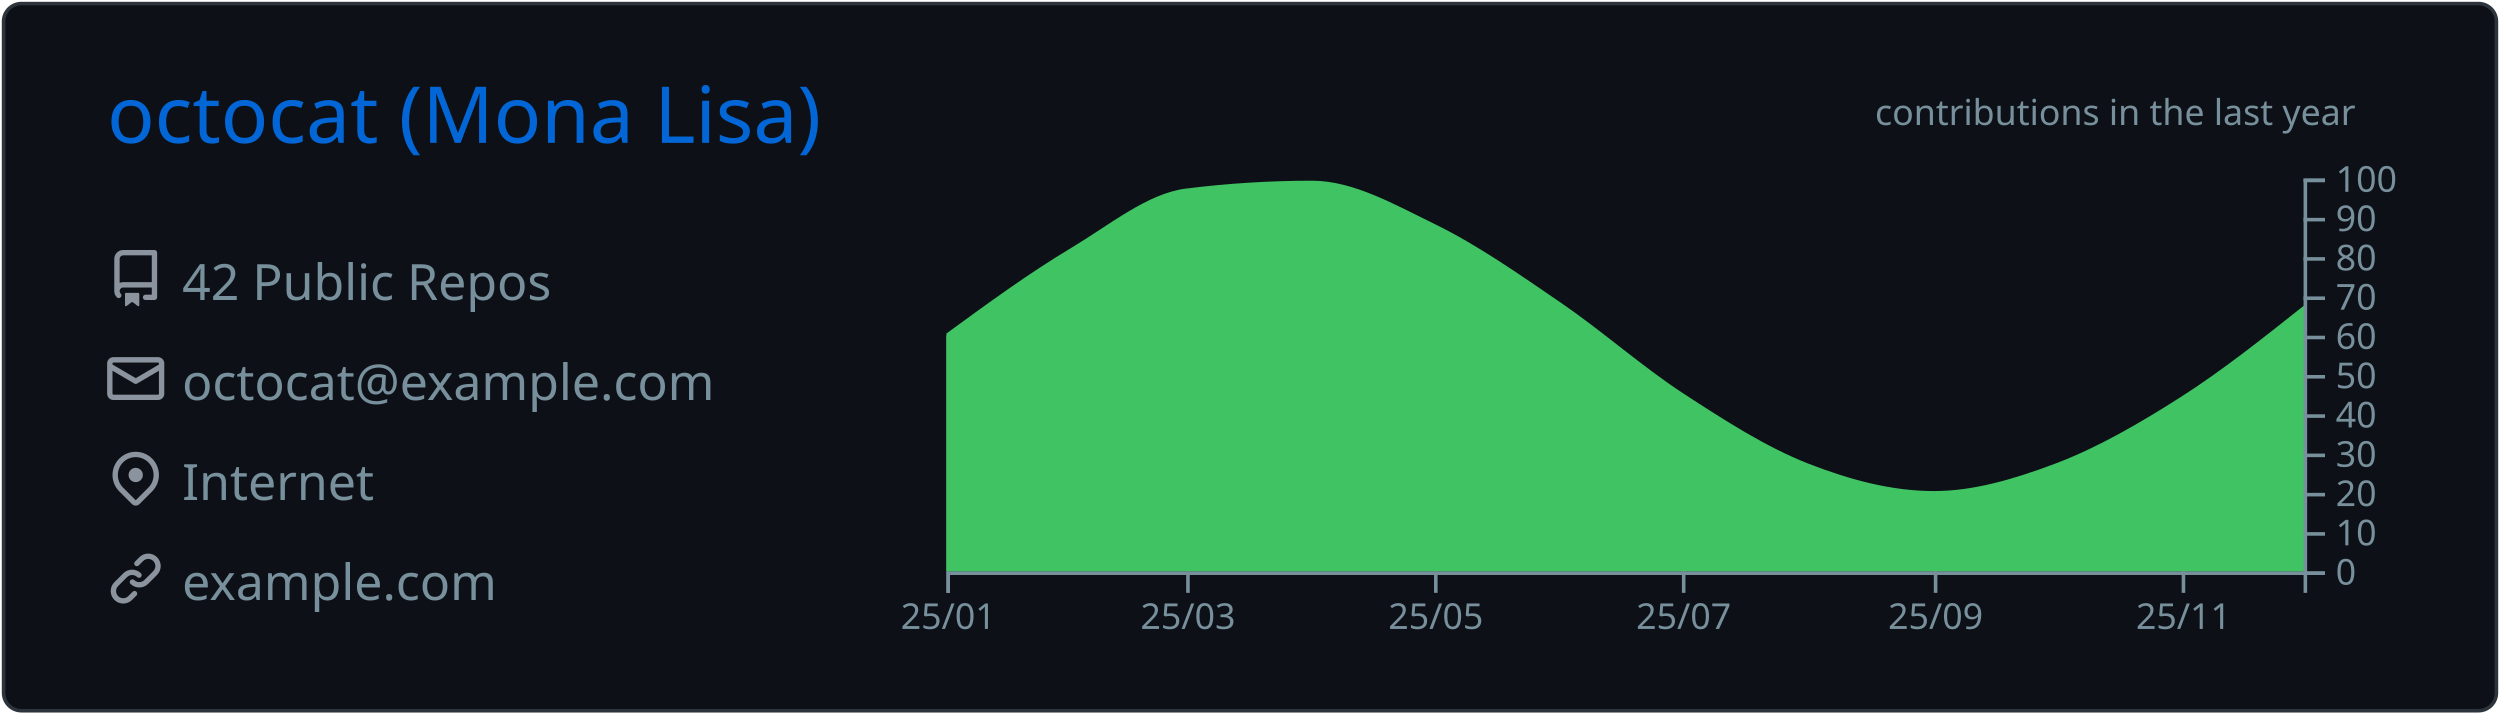
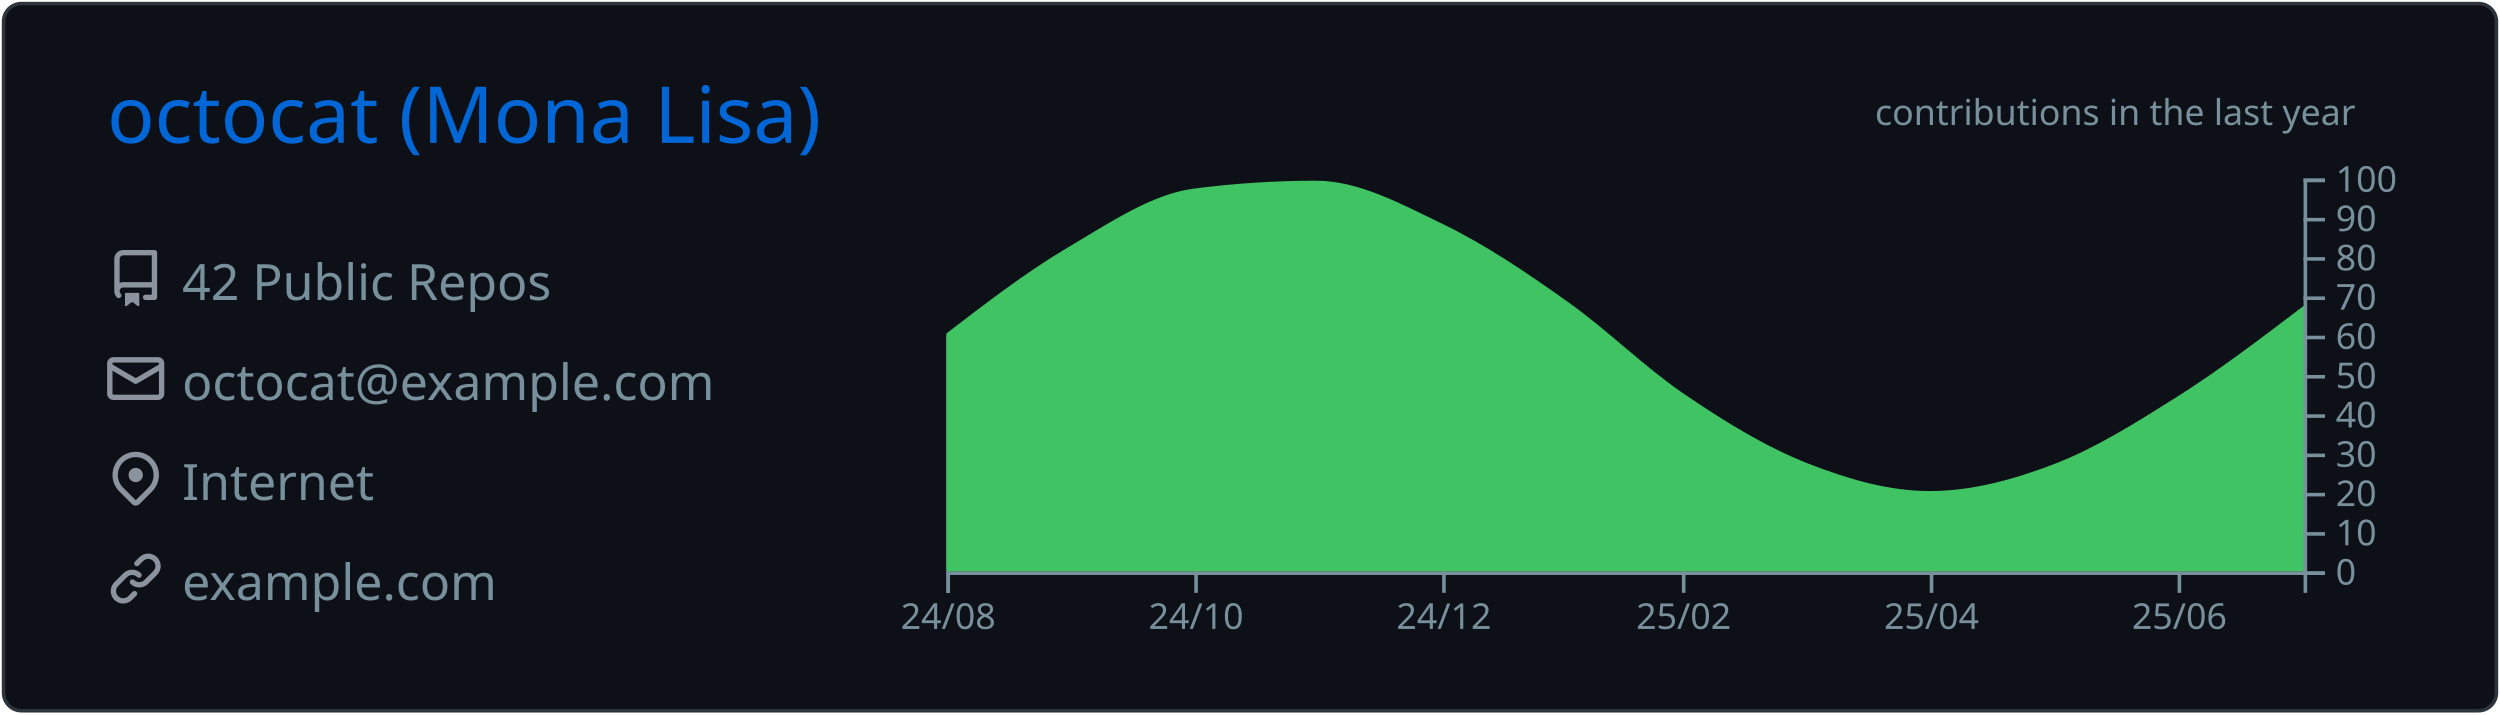
<svg xmlns="http://www.w3.org/2000/svg" width="700" height="200" viewBox="0 0 700 200">
  <style>* {
          font-family: 'Segoe UI', Ubuntu, "Helvetica Neue", Sans-Serif
        }</style>
  <g class="gpsc-root">
    <rect x="1" y="1" rx="5" ry="5" height="99%" width="99.714%" stroke="#2e343b" stroke-width="1" fill="#0d1117" stroke-opacity="1" />
    <text x="30" y="40" class="gpsc-item" style="--gpsc-i: 0; font-size: 22px; fill: #0366d6;">octocat (Mona Lisa)</text>
    <g transform="translate(0,40)">
      <g transform="translate(30,30)">
        <g class="gpsc-item" style="--gpsc-i: 0;">
          <g transform="translate(0,0)" width="14" height="14" fill="#8b949e">
            <path fill-rule="evenodd" d="M2 2.5A2.5 2.5 0 014.5 0h8.75a.75.75 0 01.75.75v12.5a.75.75 0 01-.75.75h-2.5a.75.75 0 110-1.5h1.75v-2h-8a1 1 0 00-.714 1.7.75.75 0 01-1.072 1.05A2.495 2.495 0 012 11.5v-9zm10.5-1V9h-8c-.356 0-.694.074-1 .208V2.5a1 1 0 011-1h8zM5 12.25v3.25a.25.25 0 00.4.2l1.45-1.087a.25.25 0 01.3 0L8.6 15.7a.25.25 0 00.4-.2v-3.25a.25.25 0 00-.25-.25h-3.5a.25.25 0 00-.25.25z" />
          </g>
        </g>
        <g class="gpsc-item" style="--gpsc-i: 1;">
          <g transform="translate(0,28)" width="14" height="14" fill="#8b949e">
            <path fill-rule="evenodd" d="M1.75 2A1.75 1.75 0 000 3.75v.736a.75.75 0 000 .027v7.737C0 13.216.784 14 1.75 14h12.5A1.75 1.75 0 0016 12.25v-8.5A1.75 1.75 0 0014.25 2H1.75zM14.5 4.07v-.32a.25.25 0 00-.25-.25H1.75a.25.25 0 00-.25.25v.32L8 7.88l6.5-3.81zm-13 1.74v6.441c0 .138.112.25.25.25h12.5a.25.25 0 00.25-.25V5.809L8.38 9.397a.75.75 0 01-.76 0L1.5 5.809z" />
          </g>
        </g>
        <g class="gpsc-item" style="--gpsc-i: 2;">
          <g transform="translate(0,56)" width="14" height="14" fill="#8b949e">
            <path fill-rule="evenodd" d="M11.536 3.464a5 5 0 010 7.072L8 14.07l-3.536-3.535a5 5 0 117.072-7.072v.001zm1.06 8.132a6.5 6.5 0 10-9.192 0l3.535 3.536a1.5 1.5 0 002.122 0l3.535-3.536zM8 9a2 2 0 100-4 2 2 0 000 4z" />
          </g>
        </g>
        <g class="gpsc-item" style="--gpsc-i: 3;">
          <g transform="translate(0,84)" width="14" height="14" fill="#8b949e">
            <path fill-rule="evenodd" d="M7.775 3.275a.75.75 0 001.06 1.06l1.25-1.25a2 2 0 112.83 2.83l-2.5 2.5a2 2 0 01-2.83 0 .75.75 0 00-1.06 1.06 3.5 3.5 0 004.95 0l2.5-2.5a3.5 3.5 0 00-4.95-4.95l-1.25 1.25zm-4.69 9.64a2 2 0 010-2.83l2.5-2.5a2 2 0 012.83 0 .75.75 0 001.06-1.06 3.5 3.5 0 00-4.95 0l-2.5 2.5a3.5 3.5 0 004.95 4.95l1.25-1.25a.75.75 0 00-1.06-1.06l-1.25 1.25a2 2 0 01-2.83 0z" />
          </g>
        </g>
        <text x="21" y="14" class="gpsc-item" style="--gpsc-i: 0; fill: #77909c; font-size: 14px;">42 Public Repos</text>
        <text x="21" y="42" class="gpsc-item" style="--gpsc-i: 1; fill: #77909c; font-size: 14px;">octocat@example.com</text>
        <text x="21" y="70" class="gpsc-item" style="--gpsc-i: 2; fill: #77909c; font-size: 14px;">Internet</text>
        <text x="21" y="98" class="gpsc-item" style="--gpsc-i: 3; fill: #77909c; font-size: 14px;">example.com</text>
      </g>
      <g color="#40c463" transform="translate(295,10)">
        <clipPath id="gpsc-reveal-clip">
          <rect class="gpsc-reveal" x="-30" y="0" width="410" height="110" style="--gpsc-w: 410px; --gpsc-i: 4;" />
        </clipPath>
        <g clip-path="url(#gpsc-reveal-clip)" class="gpsc-chart" style="--gpsc-i: 4;">
-           <path transform="translate(-30,0)" stroke="#40c463" fill="#40c463" opacity="1" d="M0,44C11.756,35.414,23.513,26.828,35.269,19.8C45.888,13.452,56.507,4.625,67.126,3.3C78.882,1.833,90.639,1.1,102.395,1.1C113.772,1.1,125.15,7.66,136.527,13.2C148.283,18.925,160.04,27.165,171.796,35.2C183.174,42.976,194.551,53.073,205.928,60.5C217.685,68.175,229.441,75.717,241.198,80.3C252.954,84.883,264.711,88,276.467,88C287.844,88,299.222,84.571,310.599,80.3C322.355,75.887,334.112,69.094,345.868,61.6C357.246,54.348,368.623,45.324,380,36.3L380,110C368.623,110,357.246,110,345.868,110C334.112,110,322.355,110,310.599,110C299.222,110,287.844,110,276.467,110C264.711,110,252.954,110,241.198,110C229.441,110,217.685,110,205.928,110C194.551,110,183.174,110,171.796,110C160.04,110,148.283,110,136.527,110C125.15,110,113.772,110,102.395,110C90.639,110,78.882,110,67.126,110C56.507,110,45.888,110,35.269,110C23.513,110,11.756,110,0,110Z" />
+           <path transform="translate(-30,0)" stroke="#40c463" fill="#40c463" opacity="1" d="M0,44C11.377,35.259,22.754,26.517,34.132,19.8C45.888,12.859,57.645,4.816,69.401,3.3C80.778,1.833,92.156,1.1,103.533,1.1C115.289,1.1,127.046,7.517,138.802,13.2C150.559,18.883,162.315,26.814,174.072,35.2C184.691,42.775,195.309,53.24,205.928,60.5C217.685,68.538,229.441,75.706,241.198,80.3C252.575,84.746,263.952,88,275.329,88C287.086,88,298.842,84.836,310.599,80.3C321.976,75.911,333.353,68.782,344.731,61.6C356.487,54.179,368.244,45.24,380,36.3L380,110C368.244,110,356.487,110,344.731,110C333.353,110,321.976,110,310.599,110C298.842,110,287.086,110,275.329,110C263.952,110,252.575,110,241.198,110C229.441,110,217.685,110,205.928,110C195.309,110,184.691,110,174.072,110C162.315,110,150.559,110,138.802,110C127.046,110,115.289,110,103.533,110C92.156,110,80.778,110,69.401,110C57.645,110,45.888,110,34.132,110C22.754,110,11.377,110,0,110Z" />
        </g>
        <g color="#77909c" transform="translate(-30,110)" fill="none" font-size="10" font-family="sans-serif" text-anchor="middle">
          <path class="domain" stroke="currentColor" d="M0.5,6V0.5H380.5V6" />
          <g class="tick" opacity="1" transform="translate(0.5,0)">
            <line stroke="currentColor" y2="6" />
-             <text fill="currentColor" y="9" dy="0.71em">25/01</text>
+             <text fill="currentColor" y="9" dy="0.71em">24/08</text>
          </g>
-           <g class="tick" opacity="1" transform="translate(67.62575,0)">
+           <g class="tick" opacity="1" transform="translate(69.9012,0)">
            <line stroke="currentColor" y2="6" />
-             <text fill="currentColor" y="9" dy="0.71em">25/03</text>
+             <text fill="currentColor" y="9" dy="0.71em">24/10</text>
          </g>
-           <g class="tick" opacity="1" transform="translate(137.0269,0)">
+           <g class="tick" opacity="1" transform="translate(139.3024,0)">
            <line stroke="currentColor" y2="6" />
-             <text fill="currentColor" y="9" dy="0.71em">25/05</text>
+             <text fill="currentColor" y="9" dy="0.71em">24/12</text>
          </g>
          <g class="tick" opacity="1" transform="translate(206.4281,0)">
            <line stroke="currentColor" y2="6" />
-             <text fill="currentColor" y="9" dy="0.71em">25/07</text>
+             <text fill="currentColor" y="9" dy="0.71em">25/02</text>
          </g>
-           <g class="tick" opacity="1" transform="translate(276.9671,0)">
+           <g class="tick" opacity="1" transform="translate(275.8293,0)">
            <line stroke="currentColor" y2="6" />
-             <text fill="currentColor" y="9" dy="0.71em">25/09</text>
+             <text fill="currentColor" y="9" dy="0.71em">25/04</text>
          </g>
-           <g class="tick" opacity="1" transform="translate(346.3683,0)">
+           <g class="tick" opacity="1" transform="translate(345.2305,0)">
            <line stroke="currentColor" y2="6" />
-             <text fill="currentColor" y="9" dy="0.71em">25/11</text>
+             <text fill="currentColor" y="9" dy="0.71em">25/06</text>
          </g>
        </g>
        <g color="#77909c" transform="translate(350,0)" fill="none" font-size="10" font-family="sans-serif" text-anchor="start">
          <path class="domain" stroke="currentColor" d="M6,110.5H0.5V0.5H6" />
          <g class="tick" opacity="1" transform="translate(0,110.5)">
            <line stroke="currentColor" x2="6" />
            <text fill="currentColor" x="9" dy="0.32em">0</text>
          </g>
          <g class="tick" opacity="1" transform="translate(0,99.5)">
            <line stroke="currentColor" x2="6" />
            <text fill="currentColor" x="9" dy="0.32em">10</text>
          </g>
          <g class="tick" opacity="1" transform="translate(0,88.5)">
            <line stroke="currentColor" x2="6" />
            <text fill="currentColor" x="9" dy="0.32em">20</text>
          </g>
          <g class="tick" opacity="1" transform="translate(0,77.5)">
            <line stroke="currentColor" x2="6" />
            <text fill="currentColor" x="9" dy="0.32em">30</text>
          </g>
          <g class="tick" opacity="1" transform="translate(0,66.5)">
            <line stroke="currentColor" x2="6" />
            <text fill="currentColor" x="9" dy="0.32em">40</text>
          </g>
          <g class="tick" opacity="1" transform="translate(0,55.5)">
            <line stroke="currentColor" x2="6" />
            <text fill="currentColor" x="9" dy="0.32em">50</text>
          </g>
          <g class="tick" opacity="1" transform="translate(0,44.5)">
            <line stroke="currentColor" x2="6" />
            <text fill="currentColor" x="9" dy="0.32em">60</text>
          </g>
          <g class="tick" opacity="1" transform="translate(0,33.5)">
            <line stroke="currentColor" x2="6" />
            <text fill="currentColor" x="9" dy="0.32em">70</text>
          </g>
          <g class="tick" opacity="1" transform="translate(0,22.5)">
            <line stroke="currentColor" x2="6" />
            <text fill="currentColor" x="9" dy="0.32em">80</text>
          </g>
          <g class="tick" opacity="1" transform="translate(0,11.5)">
            <line stroke="currentColor" x2="6" />
            <text fill="currentColor" x="9" dy="0.32em">90</text>
          </g>
          <g class="tick" opacity="1" transform="translate(0,0.5)">
            <line stroke="currentColor" x2="6" />
            <text fill="currentColor" x="9" dy="0.32em">100</text>
          </g>
        </g>
        <g>
          <text y="-15" x="230" style="fill: #77909c; font-size: 10px;">contributions in the last year</text>
        </g>
      </g>
    </g>
  </g>
</svg>
